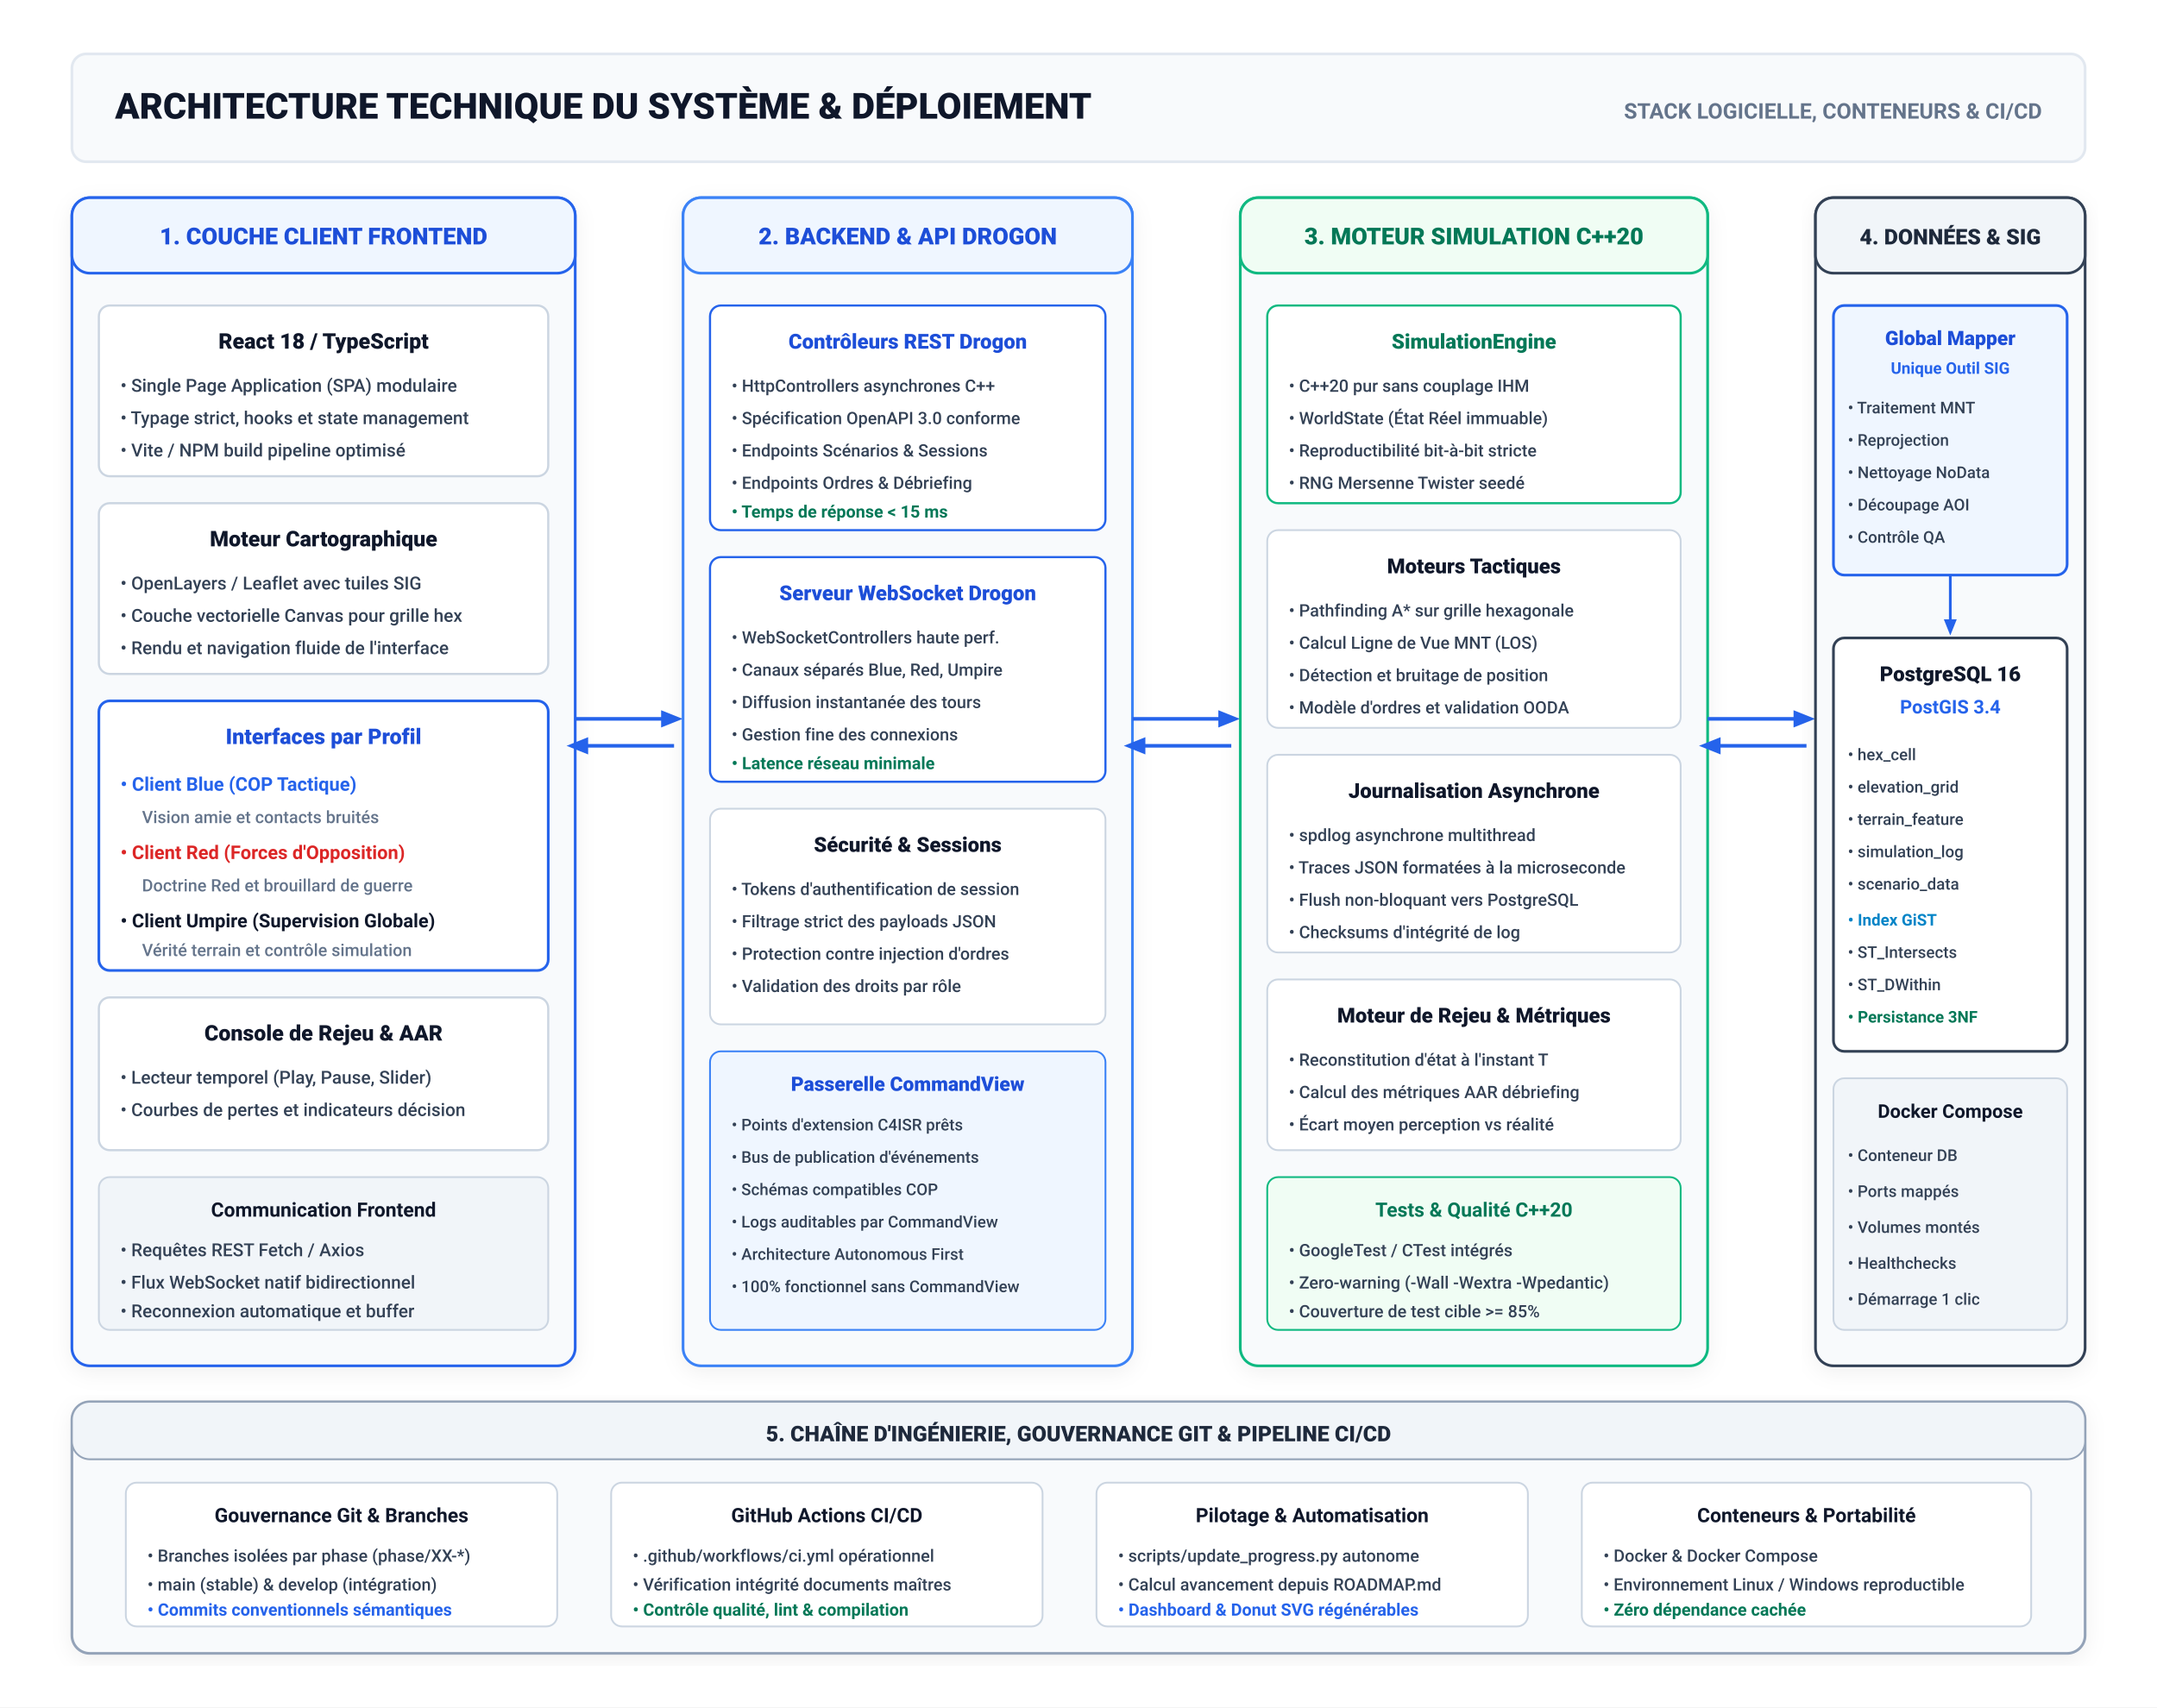
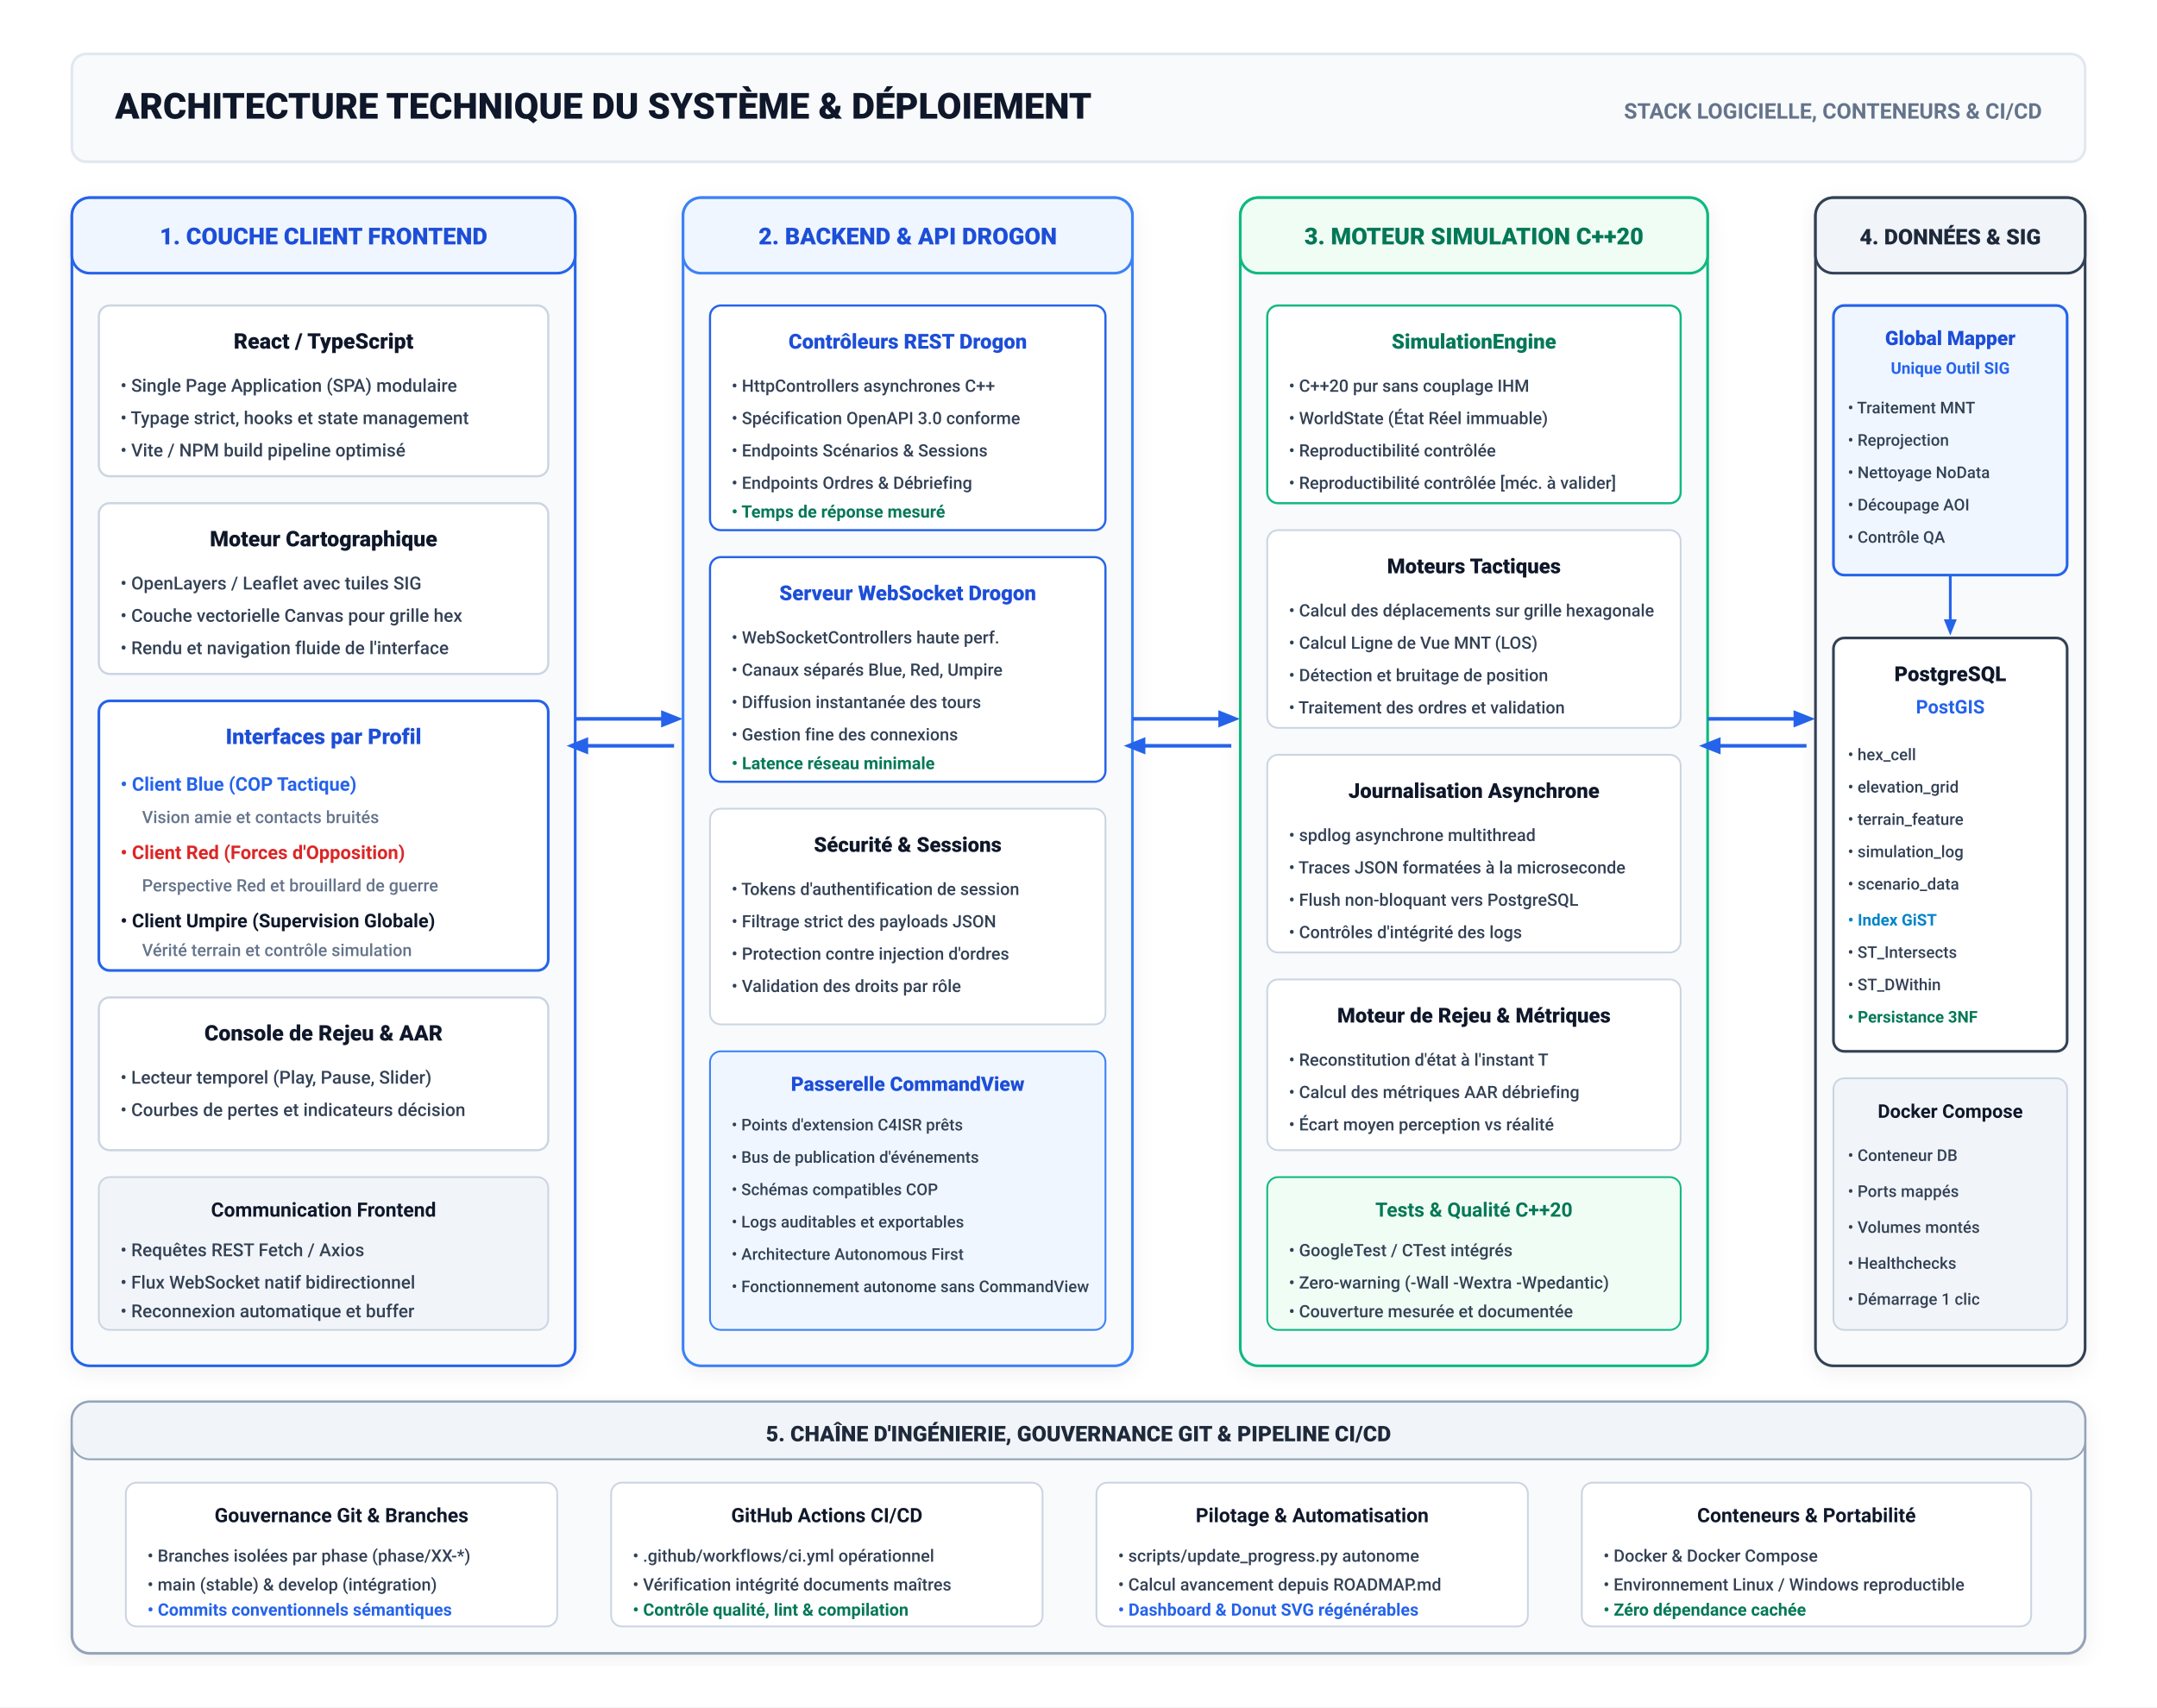
<svg xmlns="http://www.w3.org/2000/svg" viewBox="0 0 1200 950" width="1200" height="950" style="background:#ffffff; font-family:-apple-system, BlinkMacSystemFont, 'Segoe UI', Roboto, Helvetica, Arial, sans-serif;">
  <defs>
    <filter id="shadow" x="-5%" y="-5%" width="110%" height="110%">
      <feDropShadow dx="0" dy="3" stdDeviation="6" flood-color="#0f172a" flood-opacity="0.06" />
    </filter>
    <marker id="arrow-blue" viewBox="0 0 10 10" refX="6" refY="5" markerWidth="6" markerHeight="6" orient="auto-start-reverse">
      <path d="M 0 1 L 10 5 L 0 9 z" fill="#2563eb" />
    </marker>
    <marker id="arrow-slate" viewBox="0 0 10 10" refX="6" refY="5" markerWidth="6" markerHeight="6" orient="auto-start-reverse">
      <path d="M 0 1 L 10 5 L 0 9 z" fill="#475569" />
    </marker>
  </defs>
  <rect width="1200" height="950" fill="#ffffff" />
  <g transform="translate(40, 30)">
    <rect x="0" y="0" width="1120" height="60" rx="8" fill="#f8fafc" stroke="#e2e8f0" stroke-width="1.5" />
    <text x="24" y="36" font-size="20" font-weight="800" fill="#0f172a">ARCHITECTURE TECHNIQUE DU SYSTÈME &amp; DÉPLOIEMENT</text>
    <text x="1096" y="36" font-size="12" font-weight="600" fill="#64748b" text-anchor="end">STACK LOGICIELLE, CONTENEURS &amp; CI/CD</text>
  </g>
  <g transform="translate(40, 110)">
    <rect x="0" y="0" width="280" height="650" rx="10" fill="#f8fafc" stroke="#2563eb" stroke-width="1.5" filter="url(#shadow)" />
    <rect x="0" y="0" width="280" height="42" rx="10" fill="#eff6ff" stroke="#2563eb" stroke-width="1.5" />
    <text x="140" y="26" font-size="13" font-weight="800" fill="#1d4ed8" text-anchor="middle">1. COUCHE CLIENT FRONTEND</text>
    <g transform="translate(15, 60)">
      <rect x="0" y="0" width="250" height="95" rx="6" fill="#ffffff" stroke="#cbd5e1" stroke-width="1.2" />
-       <text x="125" y="24" font-size="12" font-weight="800" fill="#0f172a" text-anchor="middle">React 18 / TypeScript</text>
+       <text x="125" y="24" font-size="12" font-weight="800" fill="#0f172a" text-anchor="middle">React / TypeScript</text>
      <text x="12" y="48" font-size="10" font-weight="500" fill="#334155">• Single Page Application (SPA) modulaire</text>
      <text x="12" y="66" font-size="10" font-weight="500" fill="#334155">• Typage strict, hooks et state management</text>
      <text x="12" y="84" font-size="10" font-weight="500" fill="#334155">• Vite / NPM build pipeline optimisé</text>
    </g>
    <g transform="translate(15, 170)">
      <rect x="0" y="0" width="250" height="95" rx="6" fill="#ffffff" stroke="#cbd5e1" stroke-width="1.2" />
      <text x="125" y="24" font-size="12" font-weight="800" fill="#0f172a" text-anchor="middle">Moteur Cartographique</text>
      <text x="12" y="48" font-size="10" font-weight="500" fill="#334155">• OpenLayers / Leaflet avec tuiles SIG</text>
      <text x="12" y="66" font-size="10" font-weight="500" fill="#334155">• Couche vectorielle Canvas pour grille hex</text>
      <text x="12" y="84" font-size="10" font-weight="500" fill="#334155">• Rendu et navigation fluide de l'interface</text>
    </g>
    <g transform="translate(15, 280)">
      <rect x="0" y="0" width="250" height="150" rx="6" fill="#ffffff" stroke="#2563eb" stroke-width="1.5" />
      <text x="125" y="24" font-size="12" font-weight="800" fill="#1d4ed8" text-anchor="middle">Interfaces par Profil</text>
      <text x="12" y="50" font-size="10.5" font-weight="700" fill="#2563eb">• Client Blue (COP Tactique)</text>
      <text x="24" y="68" font-size="9.5" font-weight="500" fill="#64748b">Vision amie et contacts bruités</text>
      <text x="12" y="88" font-size="10.5" font-weight="700" fill="#dc2626">• Client Red (Forces d'Opposition)</text>
-       <text x="24" y="106" font-size="9.5" font-weight="500" fill="#64748b">Doctrine Red et brouillard de guerre</text>
+       <text x="24" y="106" font-size="9.5" font-weight="500" fill="#64748b">Perspective Red et brouillard de guerre</text>
      <text x="12" y="126" font-size="10.5" font-weight="700" fill="#0f172a">• Client Umpire (Supervision Globale)</text>
      <text x="24" y="142" font-size="9.5" font-weight="500" fill="#64748b">Vérité terrain et contrôle simulation</text>
    </g>
    <g transform="translate(15, 445)">
      <rect x="0" y="0" width="250" height="85" rx="6" fill="#ffffff" stroke="#cbd5e1" stroke-width="1.2" />
      <text x="125" y="24" font-size="12" font-weight="800" fill="#0f172a" text-anchor="middle">Console de Rejeu &amp; AAR</text>
      <text x="12" y="48" font-size="10" font-weight="500" fill="#334155">• Lecteur temporel (Play, Pause, Slider)</text>
      <text x="12" y="66" font-size="10" font-weight="500" fill="#334155">• Courbes de pertes et indicateurs décision</text>
    </g>
    <g transform="translate(15, 545)">
      <rect x="0" y="0" width="250" height="85" rx="6" fill="#f1f5f9" stroke="#cbd5e1" stroke-width="1" />
      <text x="125" y="22" font-size="11" font-weight="700" fill="#0f172a" text-anchor="middle">Communication Frontend</text>
      <text x="12" y="44" font-size="10" font-weight="500" fill="#334155">• Requêtes REST Fetch / Axios</text>
      <text x="12" y="62" font-size="10" font-weight="500" fill="#334155">• Flux WebSocket natif bidirectionnel</text>
      <text x="12" y="78" font-size="10" font-weight="500" fill="#334155">• Reconnexion automatique et buffer</text>
    </g>
  </g>
  <path d="M 320 400 L 375 400" stroke="#2563eb" stroke-width="2" marker-end="url(#arrow-blue)" />
  <path d="M 375 415 L 320 415" stroke="#2563eb" stroke-width="2" marker-end="url(#arrow-blue)" />
  <g transform="translate(380, 110)">
    <rect x="0" y="0" width="250" height="650" rx="10" fill="#f8fafc" stroke="#3b82f6" stroke-width="1.5" filter="url(#shadow)" />
    <rect x="0" y="0" width="250" height="42" rx="10" fill="#eff6ff" stroke="#3b82f6" stroke-width="1.5" />
    <text x="125" y="26" font-size="13" font-weight="800" fill="#1d4ed8" text-anchor="middle">2. BACKEND &amp; API DROGON</text>
    <g transform="translate(15, 60)">
      <rect x="0" y="0" width="220" height="125" rx="6" fill="#ffffff" stroke="#2563eb" stroke-width="1.2" />
      <text x="110" y="24" font-size="11.5" font-weight="800" fill="#1d4ed8" text-anchor="middle">Contrôleurs REST Drogon</text>
      <text x="12" y="48" font-size="9.5" font-weight="500" fill="#334155">• HttpControllers asynchrones C++</text>
      <text x="12" y="66" font-size="9.5" font-weight="500" fill="#334155">• Spécification OpenAPI 3.0 conforme</text>
      <text x="12" y="84" font-size="9.5" font-weight="500" fill="#334155">• Endpoints Scénarios &amp; Sessions</text>
      <text x="12" y="102" font-size="9.5" font-weight="500" fill="#334155">• Endpoints Ordres &amp; Débriefing</text>
-       <text x="12" y="118" font-size="9.5" font-weight="600" fill="#047857">• Temps de réponse &lt; 15 ms</text>
+       <text x="12" y="118" font-size="9.5" font-weight="600" fill="#047857">• Temps de réponse mesuré</text>
    </g>
    <g transform="translate(15, 200)">
      <rect x="0" y="0" width="220" height="125" rx="6" fill="#ffffff" stroke="#2563eb" stroke-width="1.2" />
      <text x="110" y="24" font-size="11.5" font-weight="800" fill="#1d4ed8" text-anchor="middle">Serveur WebSocket Drogon</text>
      <text x="12" y="48" font-size="9.5" font-weight="500" fill="#334155">• WebSocketControllers haute perf.</text>
      <text x="12" y="66" font-size="9.5" font-weight="500" fill="#334155">• Canaux séparés Blue, Red, Umpire</text>
      <text x="12" y="84" font-size="9.5" font-weight="500" fill="#334155">• Diffusion instantanée des tours</text>
      <text x="12" y="102" font-size="9.5" font-weight="500" fill="#334155">• Gestion fine des connexions</text>
      <text x="12" y="118" font-size="9.5" font-weight="600" fill="#047857">• Latence réseau minimale</text>
    </g>
    <g transform="translate(15, 340)">
      <rect x="0" y="0" width="220" height="120" rx="6" fill="#ffffff" stroke="#cbd5e1" stroke-width="1" />
      <text x="110" y="24" font-size="11.5" font-weight="800" fill="#0f172a" text-anchor="middle">Sécurité &amp; Sessions</text>
      <text x="12" y="48" font-size="9.5" font-weight="500" fill="#334155">• Tokens d'authentification de session</text>
      <text x="12" y="66" font-size="9.5" font-weight="500" fill="#334155">• Filtrage strict des payloads JSON</text>
      <text x="12" y="84" font-size="9.5" font-weight="500" fill="#334155">• Protection contre injection d'ordres</text>
      <text x="12" y="102" font-size="9.5" font-weight="500" fill="#334155">• Validation des droits par rôle</text>
    </g>
    <g transform="translate(15, 475)">
      <rect x="0" y="0" width="220" height="155" rx="6" fill="#eff6ff" stroke="#3b82f6" stroke-width="1" />
      <text x="110" y="22" font-size="11" font-weight="800" fill="#1d4ed8" text-anchor="middle">Passerelle CommandView</text>
      <text x="12" y="44" font-size="9" font-weight="500" fill="#334155">• Points d'extension C4ISR prêts</text>
      <text x="12" y="62" font-size="9" font-weight="500" fill="#334155">• Bus de publication d'événements</text>
      <text x="12" y="80" font-size="9" font-weight="500" fill="#334155">• Schémas compatibles COP</text>
-       <text x="12" y="98" font-size="9" font-weight="500" fill="#334155">• Logs auditables par CommandView</text>
+       <text x="12" y="98" font-size="9" font-weight="500" fill="#334155">• Logs auditables et exportables</text>
      <text x="12" y="116" font-size="9" font-weight="500" fill="#334155">• Architecture Autonomous First</text>
-       <text x="12" y="134" font-size="9" font-weight="500" fill="#334155">• 100% fonctionnel sans CommandView</text>
+       <text x="12" y="134" font-size="9" font-weight="500" fill="#334155">• Fonctionnement autonome sans CommandView</text>
    </g>
  </g>
  <path d="M 630 400 L 685 400" stroke="#2563eb" stroke-width="2" marker-end="url(#arrow-blue)" />
  <path d="M 685 415 L 630 415" stroke="#2563eb" stroke-width="2" marker-end="url(#arrow-blue)" />
  <g transform="translate(690, 110)">
    <rect x="0" y="0" width="260" height="650" rx="10" fill="#f8fafc" stroke="#10b981" stroke-width="1.5" filter="url(#shadow)" />
    <rect x="0" y="0" width="260" height="42" rx="10" fill="#f0fdf4" stroke="#10b981" stroke-width="1.5" />
    <text x="130" y="26" font-size="13" font-weight="800" fill="#047857" text-anchor="middle">3. MOTEUR SIMULATION C++20</text>
    <g transform="translate(15, 60)">
      <rect x="0" y="0" width="230" height="110" rx="6" fill="#ffffff" stroke="#10b981" stroke-width="1.2" />
      <text x="115" y="24" font-size="11.5" font-weight="800" fill="#047857" text-anchor="middle">SimulationEngine</text>
      <text x="12" y="48" font-size="9.5" font-weight="500" fill="#334155">• C++20 pur sans couplage IHM</text>
      <text x="12" y="66" font-size="9.5" font-weight="500" fill="#334155">• WorldState (État Réel immuable)</text>
-       <text x="12" y="84" font-size="9.5" font-weight="500" fill="#334155">• Reproductibilité bit-à-bit stricte</text>
-       <text x="12" y="102" font-size="9.5" font-weight="500" fill="#334155">• RNG Mersenne Twister seedé</text>
+       <text x="12" y="84" font-size="9.5" font-weight="500" fill="#334155">• Reproductibilité contrôlée</text>
+       <text x="12" y="102" font-size="9.5" font-weight="500" fill="#334155">• Reproductibilité contrôlée [méc. à valider]</text>
    </g>
    <g transform="translate(15, 185)">
      <rect x="0" y="0" width="230" height="110" rx="6" fill="#ffffff" stroke="#cbd5e1" stroke-width="1" />
      <text x="115" y="24" font-size="11.5" font-weight="800" fill="#0f172a" text-anchor="middle">Moteurs Tactiques</text>
-       <text x="12" y="48" font-size="9.5" font-weight="500" fill="#334155">• Pathfinding A* sur grille hexagonale</text>
+       <text x="12" y="48" font-size="9.5" font-weight="500" fill="#334155">• Calcul des déplacements sur grille hexagonale</text>
      <text x="12" y="66" font-size="9.5" font-weight="500" fill="#334155">• Calcul Ligne de Vue MNT (LOS)</text>
      <text x="12" y="84" font-size="9.5" font-weight="500" fill="#334155">• Détection et bruitage de position</text>
-       <text x="12" y="102" font-size="9.5" font-weight="500" fill="#334155">• Modèle d'ordres et validation OODA</text>
+       <text x="12" y="102" font-size="9.5" font-weight="500" fill="#334155">• Traitement des ordres et validation</text>
    </g>
    <g transform="translate(15, 310)">
      <rect x="0" y="0" width="230" height="110" rx="6" fill="#ffffff" stroke="#cbd5e1" stroke-width="1" />
      <text x="115" y="24" font-size="11.5" font-weight="800" fill="#0f172a" text-anchor="middle">Journalisation Asynchrone</text>
      <text x="12" y="48" font-size="9.5" font-weight="500" fill="#334155">• spdlog asynchrone multithread</text>
      <text x="12" y="66" font-size="9.5" font-weight="500" fill="#334155">• Traces JSON formatées à la microseconde</text>
      <text x="12" y="84" font-size="9.5" font-weight="500" fill="#334155">• Flush non-bloquant vers PostgreSQL</text>
-       <text x="12" y="102" font-size="9.5" font-weight="500" fill="#334155">• Checksums d'intégrité de log</text>
+       <text x="12" y="102" font-size="9.5" font-weight="500" fill="#334155">• Contrôles d'intégrité des logs</text>
    </g>
    <g transform="translate(15, 435)">
      <rect x="0" y="0" width="230" height="95" rx="6" fill="#ffffff" stroke="#cbd5e1" stroke-width="1" />
      <text x="115" y="24" font-size="11.5" font-weight="800" fill="#0f172a" text-anchor="middle">Moteur de Rejeu &amp; Métriques</text>
      <text x="12" y="48" font-size="9.5" font-weight="500" fill="#334155">• Reconstitution d'état à l'instant T</text>
      <text x="12" y="66" font-size="9.5" font-weight="500" fill="#334155">• Calcul des métriques AAR débriefing</text>
      <text x="12" y="84" font-size="9.5" font-weight="500" fill="#334155">• Écart moyen perception vs réalité</text>
    </g>
    <g transform="translate(15, 545)">
      <rect x="0" y="0" width="230" height="85" rx="6" fill="#f0fdf4" stroke="#10b981" stroke-width="1" />
      <text x="115" y="22" font-size="11" font-weight="700" fill="#047857" text-anchor="middle">Tests &amp; Qualité C++20</text>
      <text x="12" y="44" font-size="9.5" font-weight="500" fill="#334155">• GoogleTest / CTest intégrés</text>
      <text x="12" y="62" font-size="9.5" font-weight="500" fill="#334155">• Zero-warning (-Wall -Wextra -Wpedantic)</text>
-       <text x="12" y="78" font-size="9.5" font-weight="500" fill="#334155">• Couverture de test cible &gt;= 85%</text>
+       <text x="12" y="78" font-size="9.5" font-weight="500" fill="#334155">• Couverture mesurée et documentée</text>
    </g>
  </g>
  <path d="M 950 400 L 1005 400" stroke="#2563eb" stroke-width="2" marker-end="url(#arrow-blue)" />
  <path d="M 1005 415 L 950 415" stroke="#2563eb" stroke-width="2" marker-end="url(#arrow-blue)" />
  <g transform="translate(1010, 110)">
    <rect x="0" y="0" width="150" height="650" rx="10" fill="#f8fafc" stroke="#334155" stroke-width="1.5" filter="url(#shadow)" />
    <rect x="0" y="0" width="150" height="42" rx="10" fill="#f1f5f9" stroke="#334155" stroke-width="1.5" />
    <text x="75" y="26" font-size="12" font-weight="800" fill="#1e293b" text-anchor="middle">4. DONNÉES &amp; SIG</text>
    <g transform="translate(10, 60)">
      <rect x="0" y="0" width="130" height="150" rx="6" fill="#eff6ff" stroke="#2563eb" stroke-width="1.5" />
      <text x="65" y="22" font-size="11" font-weight="800" fill="#1d4ed8" text-anchor="middle">Global Mapper</text>
      <text x="65" y="38" font-size="9" font-weight="700" fill="#2563eb" text-anchor="middle">Unique Outil SIG</text>
      <text x="8" y="60" font-size="9" font-weight="500" fill="#334155">• Traitement MNT</text>
      <text x="8" y="78" font-size="9" font-weight="500" fill="#334155">• Reprojection</text>
      <text x="8" y="96" font-size="9" font-weight="500" fill="#334155">• Nettoyage NoData</text>
      <text x="8" y="114" font-size="9" font-weight="500" fill="#334155">• Découpage AOI</text>
      <text x="8" y="132" font-size="9" font-weight="500" fill="#334155">• Contrôle QA</text>
    </g>
    <path d="M 75 210 L 75 240" stroke="#2563eb" stroke-width="1.5" marker-end="url(#arrow-blue)" />
    <g transform="translate(10, 245)">
      <rect x="0" y="0" width="130" height="230" rx="6" fill="#ffffff" stroke="#334155" stroke-width="1.5" />
-       <text x="65" y="24" font-size="11.5" font-weight="800" fill="#0f172a" text-anchor="middle">PostgreSQL 16</text>
-       <text x="65" y="42" font-size="10.5" font-weight="700" fill="#2563eb" text-anchor="middle">PostGIS 3.4</text>
+       <text x="65" y="24" font-size="11.5" font-weight="800" fill="#0f172a" text-anchor="middle">PostgreSQL</text>
+       <text x="65" y="42" font-size="10.5" font-weight="700" fill="#2563eb" text-anchor="middle">PostGIS</text>
      <text x="8" y="68" font-size="9" font-weight="500" fill="#334155">• hex_cell</text>
      <text x="8" y="86" font-size="9" font-weight="500" fill="#334155">• elevation_grid</text>
      <text x="8" y="104" font-size="9" font-weight="500" fill="#334155">• terrain_feature</text>
      <text x="8" y="122" font-size="9" font-weight="500" fill="#334155">• simulation_log</text>
      <text x="8" y="140" font-size="9" font-weight="500" fill="#334155">• scenario_data</text>
      <text x="8" y="160" font-size="9" font-weight="600" fill="#0284c7">• Index GiST</text>
      <text x="8" y="178" font-size="9" font-weight="500" fill="#334155">• ST_Intersects</text>
      <text x="8" y="196" font-size="9" font-weight="500" fill="#334155">• ST_DWithin</text>
      <text x="8" y="214" font-size="9" font-weight="600" fill="#047857">• Persistance 3NF</text>
    </g>
    <g transform="translate(10, 490)">
      <rect x="0" y="0" width="130" height="140" rx="6" fill="#f1f5f9" stroke="#cbd5e1" stroke-width="1" />
      <text x="65" y="22" font-size="10.5" font-weight="700" fill="#0f172a" text-anchor="middle">Docker Compose</text>
      <text x="8" y="46" font-size="9" font-weight="500" fill="#334155">• Conteneur DB</text>
      <text x="8" y="66" font-size="9" font-weight="500" fill="#334155">• Ports mappés</text>
      <text x="8" y="86" font-size="9" font-weight="500" fill="#334155">• Volumes montés</text>
      <text x="8" y="106" font-size="9" font-weight="500" fill="#334155">• Healthchecks</text>
      <text x="8" y="126" font-size="9" font-weight="500" fill="#334155">• Démarrage 1 clic</text>
    </g>
  </g>
  <g transform="translate(40, 780)">
    <rect x="0" y="0" width="1120" height="140" rx="10" fill="#f8fafc" stroke="#94a3b8" stroke-width="1.5" filter="url(#shadow)" />
    <rect x="0" y="0" width="1120" height="32" rx="10" fill="#f1f5f9" stroke="#94a3b8" stroke-width="1" />
    <text x="560" y="22" font-size="12" font-weight="800" fill="#1e293b" text-anchor="middle">5. CHAÎNE D'INGÉNIERIE, GOUVERNANCE GIT &amp; PIPELINE CI/CD</text>
    <g transform="translate(30, 45)">
      <rect x="0" y="0" width="240" height="80" rx="6" fill="#ffffff" stroke="#cbd5e1" stroke-width="1" />
      <text x="120" y="22" font-size="11" font-weight="700" fill="#0f172a" text-anchor="middle">Gouvernance Git &amp; Branches</text>
      <text x="12" y="44" font-size="9.5" font-weight="500" fill="#334155">• Branches isolées par phase (phase/XX-*)</text>
      <text x="12" y="60" font-size="9.5" font-weight="500" fill="#334155">• main (stable) &amp; develop (intégration)</text>
      <text x="12" y="74" font-size="9.5" font-weight="600" fill="#2563eb">• Commits conventionnels sémantiques</text>
    </g>
    <g transform="translate(300, 45)">
      <rect x="0" y="0" width="240" height="80" rx="6" fill="#ffffff" stroke="#cbd5e1" stroke-width="1" />
      <text x="120" y="22" font-size="11" font-weight="700" fill="#0f172a" text-anchor="middle">GitHub Actions CI/CD</text>
      <text x="12" y="44" font-size="9.5" font-weight="500" fill="#334155">• .github/workflows/ci.yml opérationnel</text>
      <text x="12" y="60" font-size="9.5" font-weight="500" fill="#334155">• Vérification intégrité documents maîtres</text>
      <text x="12" y="74" font-size="9.5" font-weight="600" fill="#047857">• Contrôle qualité, lint &amp; compilation</text>
    </g>
    <g transform="translate(570, 45)">
      <rect x="0" y="0" width="240" height="80" rx="6" fill="#ffffff" stroke="#cbd5e1" stroke-width="1" />
      <text x="120" y="22" font-size="11" font-weight="700" fill="#0f172a" text-anchor="middle">Pilotage &amp; Automatisation</text>
      <text x="12" y="44" font-size="9.5" font-weight="500" fill="#334155">• scripts/update_progress.py autonome</text>
      <text x="12" y="60" font-size="9.5" font-weight="500" fill="#334155">• Calcul avancement depuis ROADMAP.md</text>
      <text x="12" y="74" font-size="9.5" font-weight="600" fill="#2563eb">• Dashboard &amp; Donut SVG régénérables</text>
    </g>
    <g transform="translate(840, 45)">
      <rect x="0" y="0" width="250" height="80" rx="6" fill="#ffffff" stroke="#cbd5e1" stroke-width="1" />
      <text x="125" y="22" font-size="11" font-weight="700" fill="#0f172a" text-anchor="middle">Conteneurs &amp; Portabilité</text>
      <text x="12" y="44" font-size="9.5" font-weight="500" fill="#334155">• Docker &amp; Docker Compose</text>
      <text x="12" y="60" font-size="9.5" font-weight="500" fill="#334155">• Environnement Linux / Windows reproductible</text>
      <text x="12" y="74" font-size="9.5" font-weight="600" fill="#047857">• Zéro dépendance cachée</text>
    </g>
  </g>
</svg>
